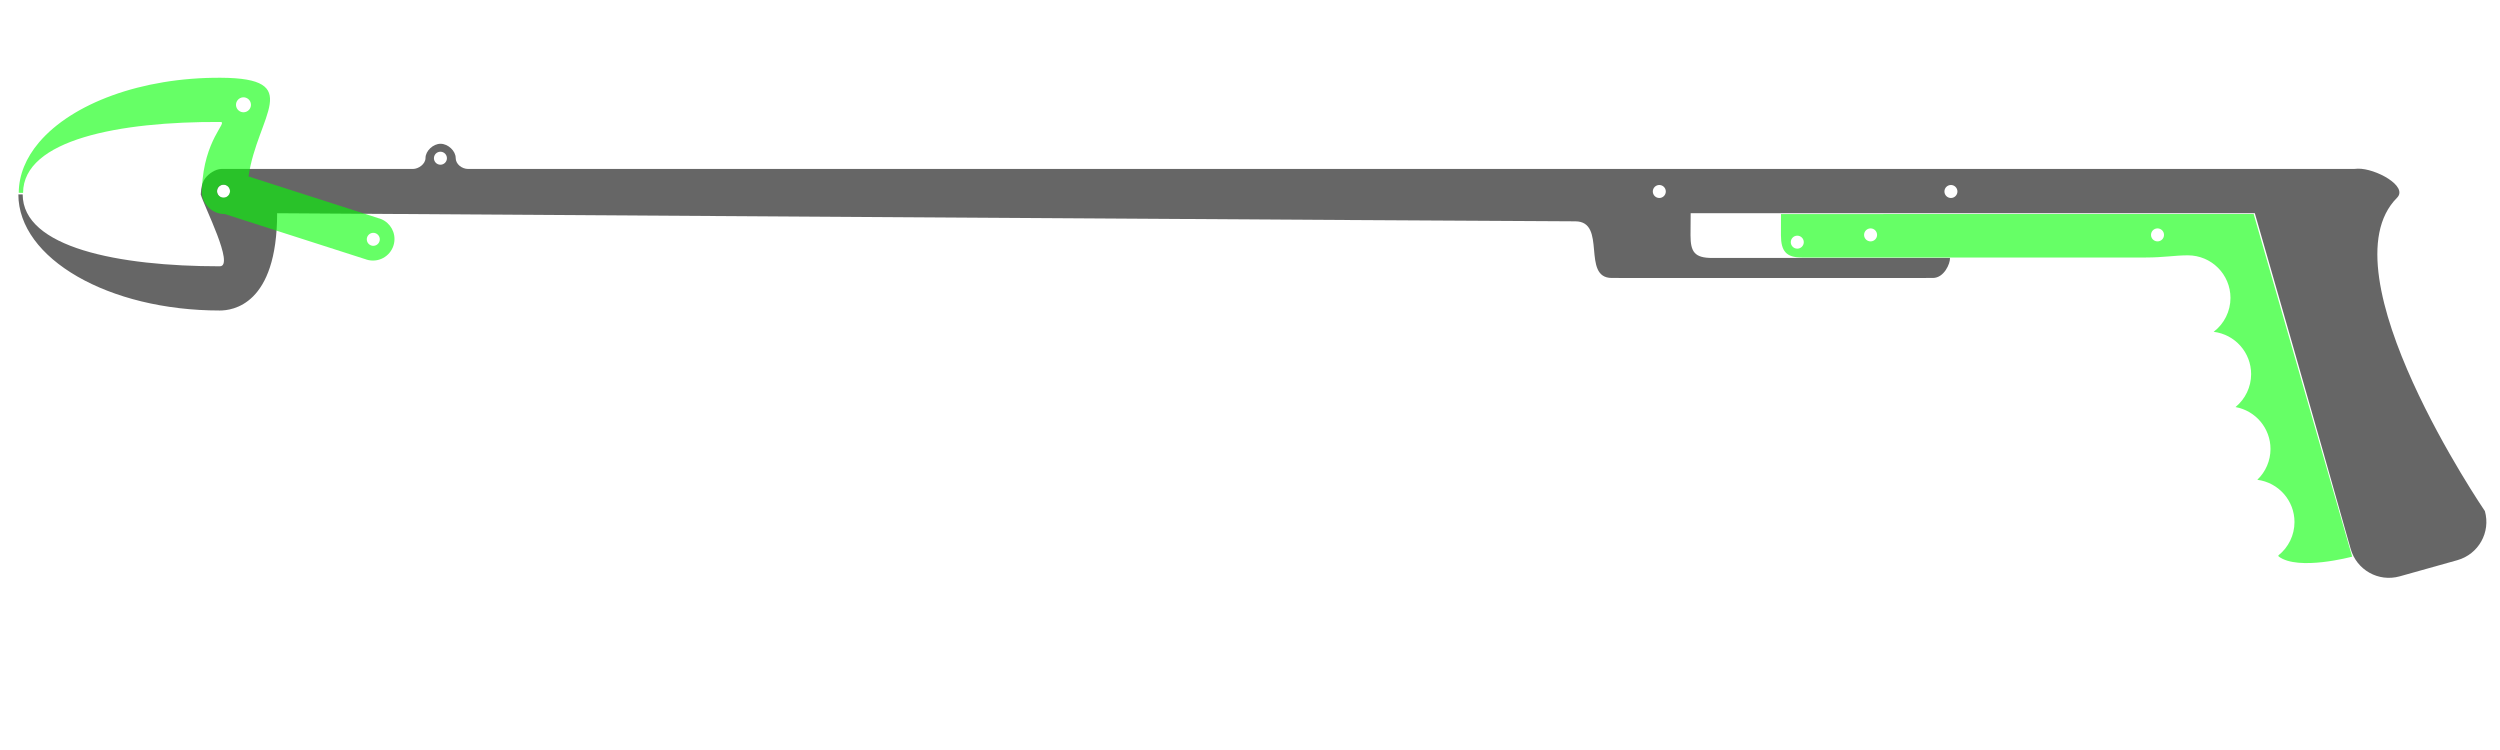
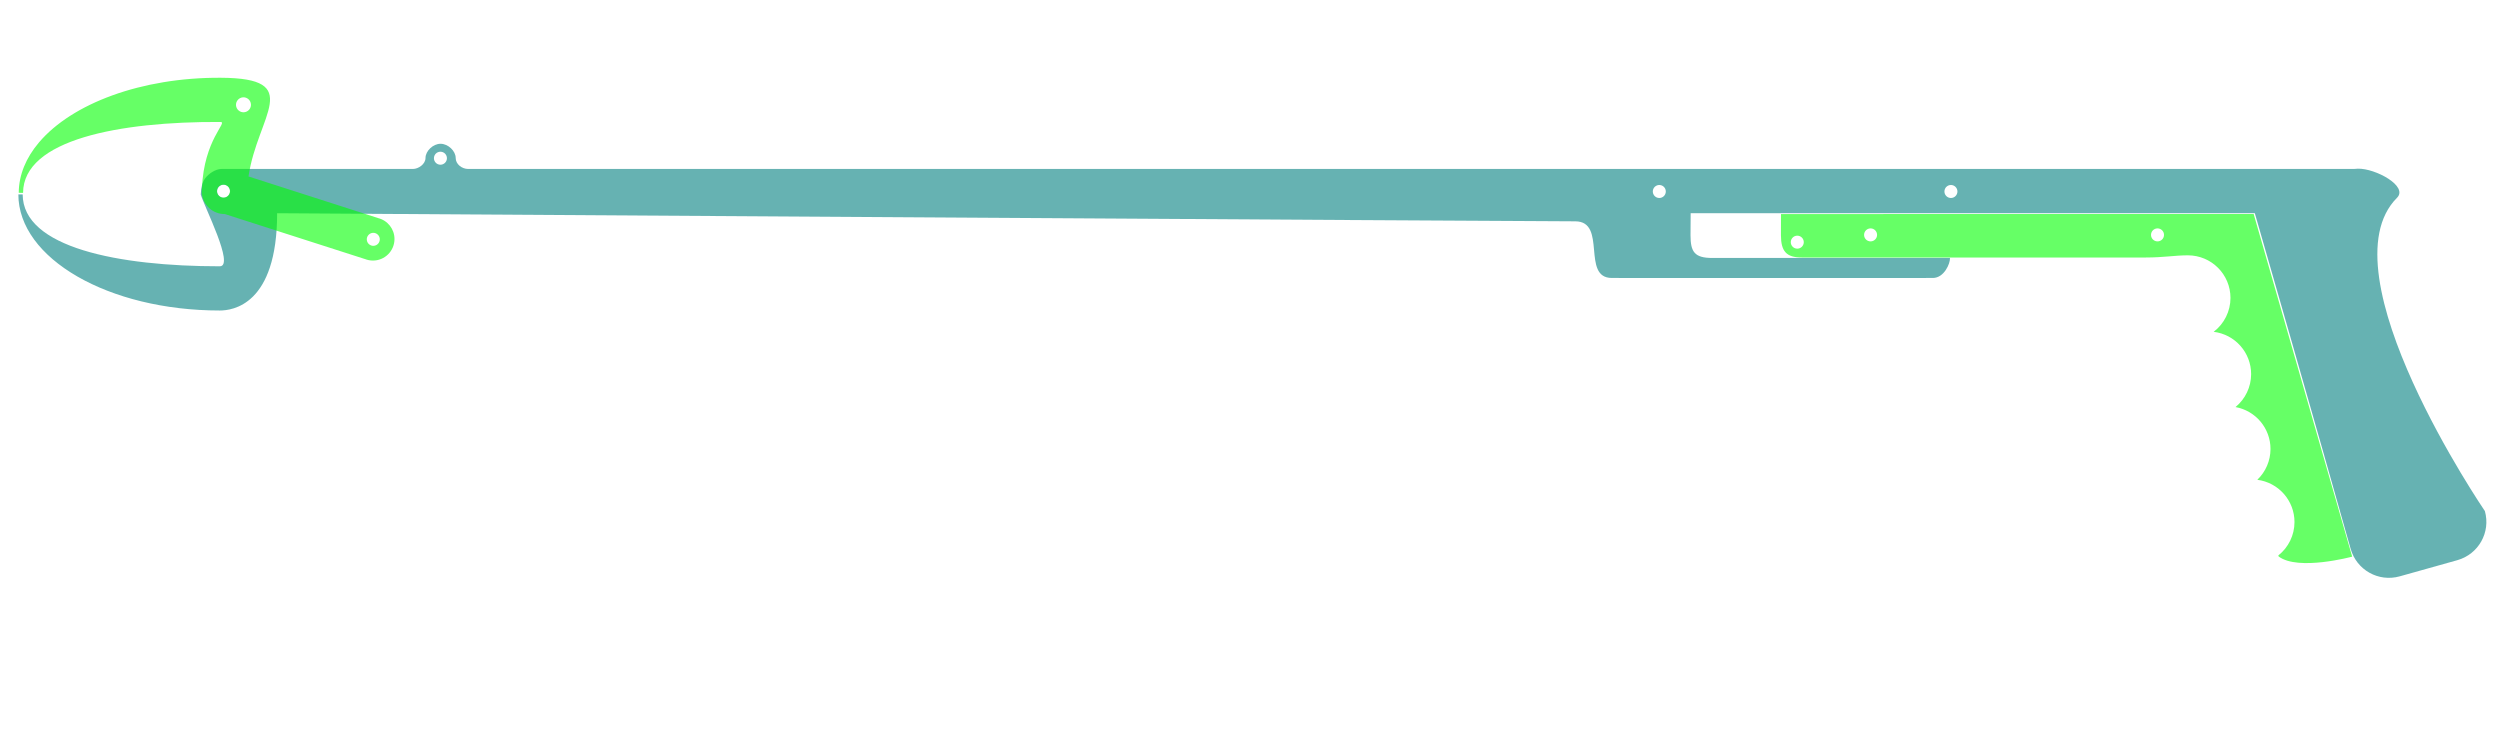
<svg xmlns="http://www.w3.org/2000/svg" width="1000mm" height="300mm" viewBox="0 0 1000 300" version="1.1" id="svg5">
  <defs id="defs2" />
  <g id="layer1">
-     <path id="rect288" style="display:inline;fill:#000000;fill-opacity:0.599;stroke-width:6.123;stroke-dasharray:24.493, 24.493" d="m 176.238,57.509 c -3.017,-0.011 -6.034,2.904 -6.034,5.663 0,2.519 -2.889,4.41 -5,4.41 H 88.58 c -2.33,0 -5.184,1.937 -6.443,3.658 -1.278,1.746 -1.659,3.484 -1.839,6.525 1.224,4.569 13.713,28.751 7.617,28.751 -40.524,0 -78.826,-7.508 -78.842,-28.751 H 7.346 c 0.01,25.648 36.079,46.438 80.57,46.439 4.922,3e-5 22.938,-2.042 22.938,-38.914 0,0 501.372,3.24 519.237,3.24 12.862,0 2.309,22.656 14.641,22.656 11.973,0 116.65,0.048 128.444,0 4.452,-0.018 6.944,-5.762 6.82,-8 l -95.072,8e-5 c -7.094,1e-5 -8.718,-2.418 -8.718,-9.08 0,-3.353 0.058,-6.549 0.058,-8.815 l 225.667,-1.16e-4 c 0,0 25.795,89.559 38.314,134.202 2.384,8.501 11.146,13.427 19.647,11.043 l 23.017,-6.455 c 8.501,-2.384 13.428,-11.149 11.044,-19.65 0,0 -65.069,-95.394 -35.143,-125.32 4.601,-4.601 -8.565,-11.799 -15.67,-11.638 v -5.17e-4 c -0.516,0.012 -1.033,0.048 -1.553,0.111 H 187.272 c -2.495,0 -5,-1.894 -5,-4.41 0,-2.777 -3.017,-5.651 -6.034,-5.663 z m -0.066,3.178 c 1.436,8.8e-5 2.6,1.164 2.6,2.6 -9e-5,1.436 -1.164,2.6 -2.6,2.6 -1.436,1.99e-4 -2.6,-1.164 -2.6,-2.6 -2e-4,-1.436 1.164,-2.601 2.6,-2.6 z M 89.441,73.886 c 1.436,8.7e-5 2.6,1.164 2.6,2.6 -8.8e-5,1.436 -1.164,2.6 -2.6,2.6 -1.436,1.98e-4 -2.6,-1.164 -2.6,-2.6 8.7e-5,-1.436 1.164,-2.6 2.6,-2.6 z m 574.283,0.11 c 1.436,8.9e-5 2.6,1.164 2.6,2.6 2e-4,1.436 -1.164,2.6 -2.6,2.6 -1.436,-8.8e-5 -2.6,-1.164 -2.6,-2.6 9e-5,-1.436 1.164,-2.6 2.6,-2.6 z m 116.648,0 c 1.436,8.9e-5 2.6,1.164 2.6,2.6 2e-4,1.436 -1.164,2.6 -2.6,2.6 -1.436,1.99e-4 -2.601,-1.164 -2.6,-2.6 9e-5,-1.436 1.164,-2.6 2.6,-2.6 z" />
+     <path id="rect288" style="display:inline;fill:#008080;fill-opacity:0.599;stroke-width:6.123;stroke-dasharray:24.493, 24.493" d="m 176.238,57.509 c -3.017,-0.011 -6.034,2.904 -6.034,5.663 0,2.519 -2.889,4.41 -5,4.41 H 88.58 c -2.33,0 -5.184,1.937 -6.443,3.658 -1.278,1.746 -1.659,3.484 -1.839,6.525 1.224,4.569 13.713,28.751 7.617,28.751 -40.524,0 -78.826,-7.508 -78.842,-28.751 H 7.346 c 0.01,25.648 36.079,46.438 80.57,46.439 4.922,3e-5 22.938,-2.042 22.938,-38.914 0,0 501.372,3.24 519.237,3.24 12.862,0 2.309,22.656 14.641,22.656 11.973,0 116.65,0.048 128.444,0 4.452,-0.018 6.944,-5.762 6.82,-8 l -95.072,8e-5 c -7.094,1e-5 -8.718,-2.418 -8.718,-9.08 0,-3.353 0.058,-6.549 0.058,-8.815 l 225.667,-1.16e-4 c 0,0 25.795,89.559 38.314,134.202 2.384,8.501 11.146,13.427 19.647,11.043 l 23.017,-6.455 c 8.501,-2.384 13.428,-11.149 11.044,-19.65 0,0 -65.069,-95.394 -35.143,-125.32 4.601,-4.601 -8.565,-11.799 -15.67,-11.638 v -5.17e-4 c -0.516,0.012 -1.033,0.048 -1.553,0.111 H 187.272 c -2.495,0 -5,-1.894 -5,-4.41 0,-2.777 -3.017,-5.651 -6.034,-5.663 z m -0.066,3.178 c 1.436,8.8e-5 2.6,1.164 2.6,2.6 -9e-5,1.436 -1.164,2.6 -2.6,2.6 -1.436,1.99e-4 -2.6,-1.164 -2.6,-2.6 -2e-4,-1.436 1.164,-2.601 2.6,-2.6 z M 89.441,73.886 c 1.436,8.7e-5 2.6,1.164 2.6,2.6 -8.8e-5,1.436 -1.164,2.6 -2.6,2.6 -1.436,1.98e-4 -2.6,-1.164 -2.6,-2.6 8.7e-5,-1.436 1.164,-2.6 2.6,-2.6 z m 574.283,0.11 c 1.436,8.9e-5 2.6,1.164 2.6,2.6 2e-4,1.436 -1.164,2.6 -2.6,2.6 -1.436,-8.8e-5 -2.6,-1.164 -2.6,-2.6 9e-5,-1.436 1.164,-2.6 2.6,-2.6 z m 116.648,0 c 1.436,8.9e-5 2.6,1.164 2.6,2.6 2e-4,1.436 -1.164,2.6 -2.6,2.6 -1.436,1.99e-4 -2.601,-1.164 -2.6,-2.6 9e-5,-1.436 1.164,-2.6 2.6,-2.6 z" />
  </g>
  <g id="layer2" style="display:none">
    <path id="path454" style="display:inline;fill:#ff0000;fill-opacity:0.599;stroke-width:6.509;stroke-dasharray:26.036, 26.036" d="m 56.297,7.832 c -0.079,2.311e-4 -0.159,8.841e-4 -0.238,0.002 -7.939,0.067 -14.992,2.317 -20.489,6.99 l -0.01,0.009 1.118,1.317 0.01,-0.009 C 52.881,2.374 83.416,26.698 109.67,57.578 111.642,59.898 100.064,57.07 84.713,69.216 a 9.113,9.113 0 0 0 -0.931,0.688 9.113,9.113 0 0 0 -0.599,0.565 c -0.06,0.05 -0.118,0.096 -0.178,0.147 0.002,0.002 0.016,0.019 0.019,0.022 a 9.113,9.113 0 0 0 -0.282,12.112 9.113,9.113 0 0 0 0.1,0.098 l 22.856,54.18 0.016,-0.006 a 8.619,8.619 0 0 0 1.623,2.891 8.619,8.619 0 0 0 12.149,0.969 8.619,8.619 0 0 0 2.057,-10.54 l 0.012,-0.006 -21.122,-50.07 C 121.351,67.014 145.012,71.839 123.145,46.119 102.511,21.849 76.552,7.773 56.297,7.832 Z M 120.859,57.062 a 2.993,2.993 0 0 1 2.994,2.993 2.993,2.993 0 0 1 -2.994,2.994 2.993,2.993 0 0 1 -2.994,-2.994 2.993,2.993 0 0 1 2.994,-2.993 z M 89.441,73.886 a 2.6,2.6 0 0 1 2.6,2.6 2.6,2.6 0 0 1 -2.6,2.6 2.6,2.6 0 0 1 -2.6,-2.6 2.6,2.6 0 0 1 2.6,-2.6 z m 24.452,58.025 a 2.6,2.6 0 0 1 2.6,2.6 2.6,2.6 0 0 1 -2.6,2.6 2.6,2.6 0 0 1 -2.6,-2.6 2.6,2.6 0 0 1 2.6,-2.6 z" />
    <path id="path15170" style="vector-effect:non-scaling-stroke;fill:#ff0000;fill-opacity:0.599;stroke:none;stroke-width:1.62;stroke-dasharray:none;stroke-opacity:1;-inkscape-stroke:hairline" d="M 865.448,85.475 H 676.38 c 0,3.402 -0.019,5.177 -0.019,8.586 0,6.461 1.38,8.939 8.308,8.939 36.347,0 130.826,0.047 137.713,0 7.068,0 11.523,-0.87 16.751,-0.87 9.413,-5.4e-4 17.044,7.63 17.043,17.043 -0.004,5.32 -2.493,10.333 -6.728,13.553 8.555,1.038 14.989,8.299 14.989,16.916 -0.002,5.109 -2.297,9.948 -6.252,13.183 8.107,1.471 14,8.531 13.999,16.771 -0.002,4.654 -1.908,9.105 -5.275,12.319 8.504,1.092 14.872,8.331 14.872,16.904 -6.1e-4,5.201 -2.377,10.118 -6.452,13.35 0,0 0.005,0.338 0.123,0.427 7.827,5.899 29.403,0.064 29.403,0.064 z m -153.233,5.882 c 1.436,8.3e-5 2.6,1.164 2.6,2.6 2e-4,1.436 -1.164,2.6 -2.6,2.6 -1.436,1.93e-4 -2.601,-1.164 -2.6,-2.6 9e-5,-1.436 1.164,-2.6 2.6,-2.6 z m 114.776,0 c 1.436,8.8e-5 2.6,1.164 2.6,2.6 -9e-5,1.436 -1.164,2.6 -2.6,2.6 -1.436,-8.8e-5 -2.6,-1.164 -2.6,-2.6 9e-5,-1.436 1.164,-2.6 2.6,-2.6 z m -144.095,2.909 c 1.436,8.8e-5 2.6,1.164 2.6,2.6 -9e-5,1.436 -1.164,2.6 -2.6,2.6 -1.436,1.99e-4 -2.6,-1.164 -2.6,-2.6 9e-5,-1.436 1.164,-2.6 2.6,-2.6 z" />
  </g>
  <g id="layer3" style="display:inline">
    <path id="path18345" style="display:inline;vector-effect:non-scaling-stroke;fill:#00ff00;fill-opacity:0.599;stroke:none;stroke-width:1.62;stroke-dasharray:none;stroke-opacity:1;-inkscape-stroke:hairline" d="m 901.464,85.593 c 0,0 -183.057,0.025 -189.068,0.025 0,3.402 -0.019,5.034 -0.019,8.443 0,6.461 2.174,8.939 8.308,8.939 36.347,0 130.826,0.047 137.713,0 7.068,0 11.523,-0.87 16.751,-0.87 9.413,-5.4e-4 17.044,7.63 17.043,17.043 -0.004,5.32 -2.493,10.333 -6.728,13.553 8.555,1.038 14.989,8.299 14.989,16.916 -0.002,5.109 -2.297,9.948 -6.252,13.183 8.107,1.471 14,8.531 13.999,16.771 -0.002,4.654 -1.908,9.105 -5.275,12.319 8.504,1.092 14.872,8.331 14.872,16.904 -6.1e-4,5.201 -2.377,10.118 -6.452,13.35 0,0 0.005,0.338 0.123,0.427 7.827,5.899 29.403,0.064 29.403,0.064 z m -153.233,5.764 c 1.436,8.3e-5 2.6,1.164 2.6,2.6 2e-4,1.436 -1.164,2.6 -2.6,2.6 -1.436,1.93e-4 -2.601,-1.164 -2.6,-2.6 9e-5,-1.436 1.164,-2.6 2.6,-2.6 z m 114.776,0 c 1.436,8.8e-5 2.6,1.164 2.6,2.6 -9e-5,1.436 -1.164,2.6 -2.6,2.6 -1.436,-8.8e-5 -2.6,-1.164 -2.6,-2.6 9e-5,-1.436 1.164,-2.6 2.6,-2.6 z m -144.095,2.909 c 1.436,8.8e-5 2.6,1.164 2.6,2.6 -9e-5,1.436 -1.164,2.6 -2.6,2.6 -1.436,1.99e-4 -2.6,-1.164 -2.6,-2.6 9e-5,-1.436 1.164,-2.6 2.6,-2.6 z" />
    <path id="path18628" style="display:inline;fill:#00ff00;fill-opacity:0.599;stroke-width:6.509;stroke-dasharray:26.036, 26.036" d="m 15.706,56.841 c -0.052,0.06 -0.103,0.121 -0.154,0.182 -5.124,6.064 -8.015,12.88 -8.054,20.094 l 2.838e-4,0.013 1.728,0.011 -2.74e-4,-0.013 C 9.339,55.875 47.689,48.571 88.221,48.789 c 3.045,0.016 -6.646,6.953 -7.441,26.513 a 9.113,9.113 0 0 0 -0.085,1.154 9.113,9.113 0 0 0 0.038,0.823 c -0.001,0.078 -0.004,0.153 -0.004,0.231 0.003,-4.94e-4 0.025,-1.27e-4 0.029,4.12e-4 a 9.113,9.113 0 0 0 9.002,8.109 9.113,9.113 0 0 0 0.139,-0.012 l 55.987,17.982 0.006,-0.016 a 8.619,8.619 0 0 0 3.25,0.653 8.619,8.619 0 0 0 8.654,-8.582 8.619,8.619 0 0 0 -6.652,-8.43 l 0.003,-0.013 L 99.406,70.583 C 102.991,46.081 122.073,31.282 88.314,31.101 56.458,30.93 28.863,41.441 15.706,56.841 Z M 95.123,39.967 a 2.993,2.993 0 0 1 4.221,-0.319 2.993,2.993 0 0 1 0.319,4.222 2.993,2.993 0 0 1 -4.222,0.319 2.993,2.993 0 0 1 -0.319,-4.221 z m -7.72,34.793 a 2.6,2.6 0 0 1 3.666,-0.277 2.6,2.6 0 0 1 0.277,3.666 2.6,2.6 0 0 1 -3.667,0.277 2.6,2.6 0 0 1 -0.277,-3.667 z m 59.943,19.277 a 2.6,2.6 0 0 1 3.666,-0.277 2.6,2.6 0 0 1 0.277,3.666 2.6,2.6 0 0 1 -3.667,0.277 2.6,2.6 0 0 1 -0.277,-3.667 z" />
  </g>
</svg>
